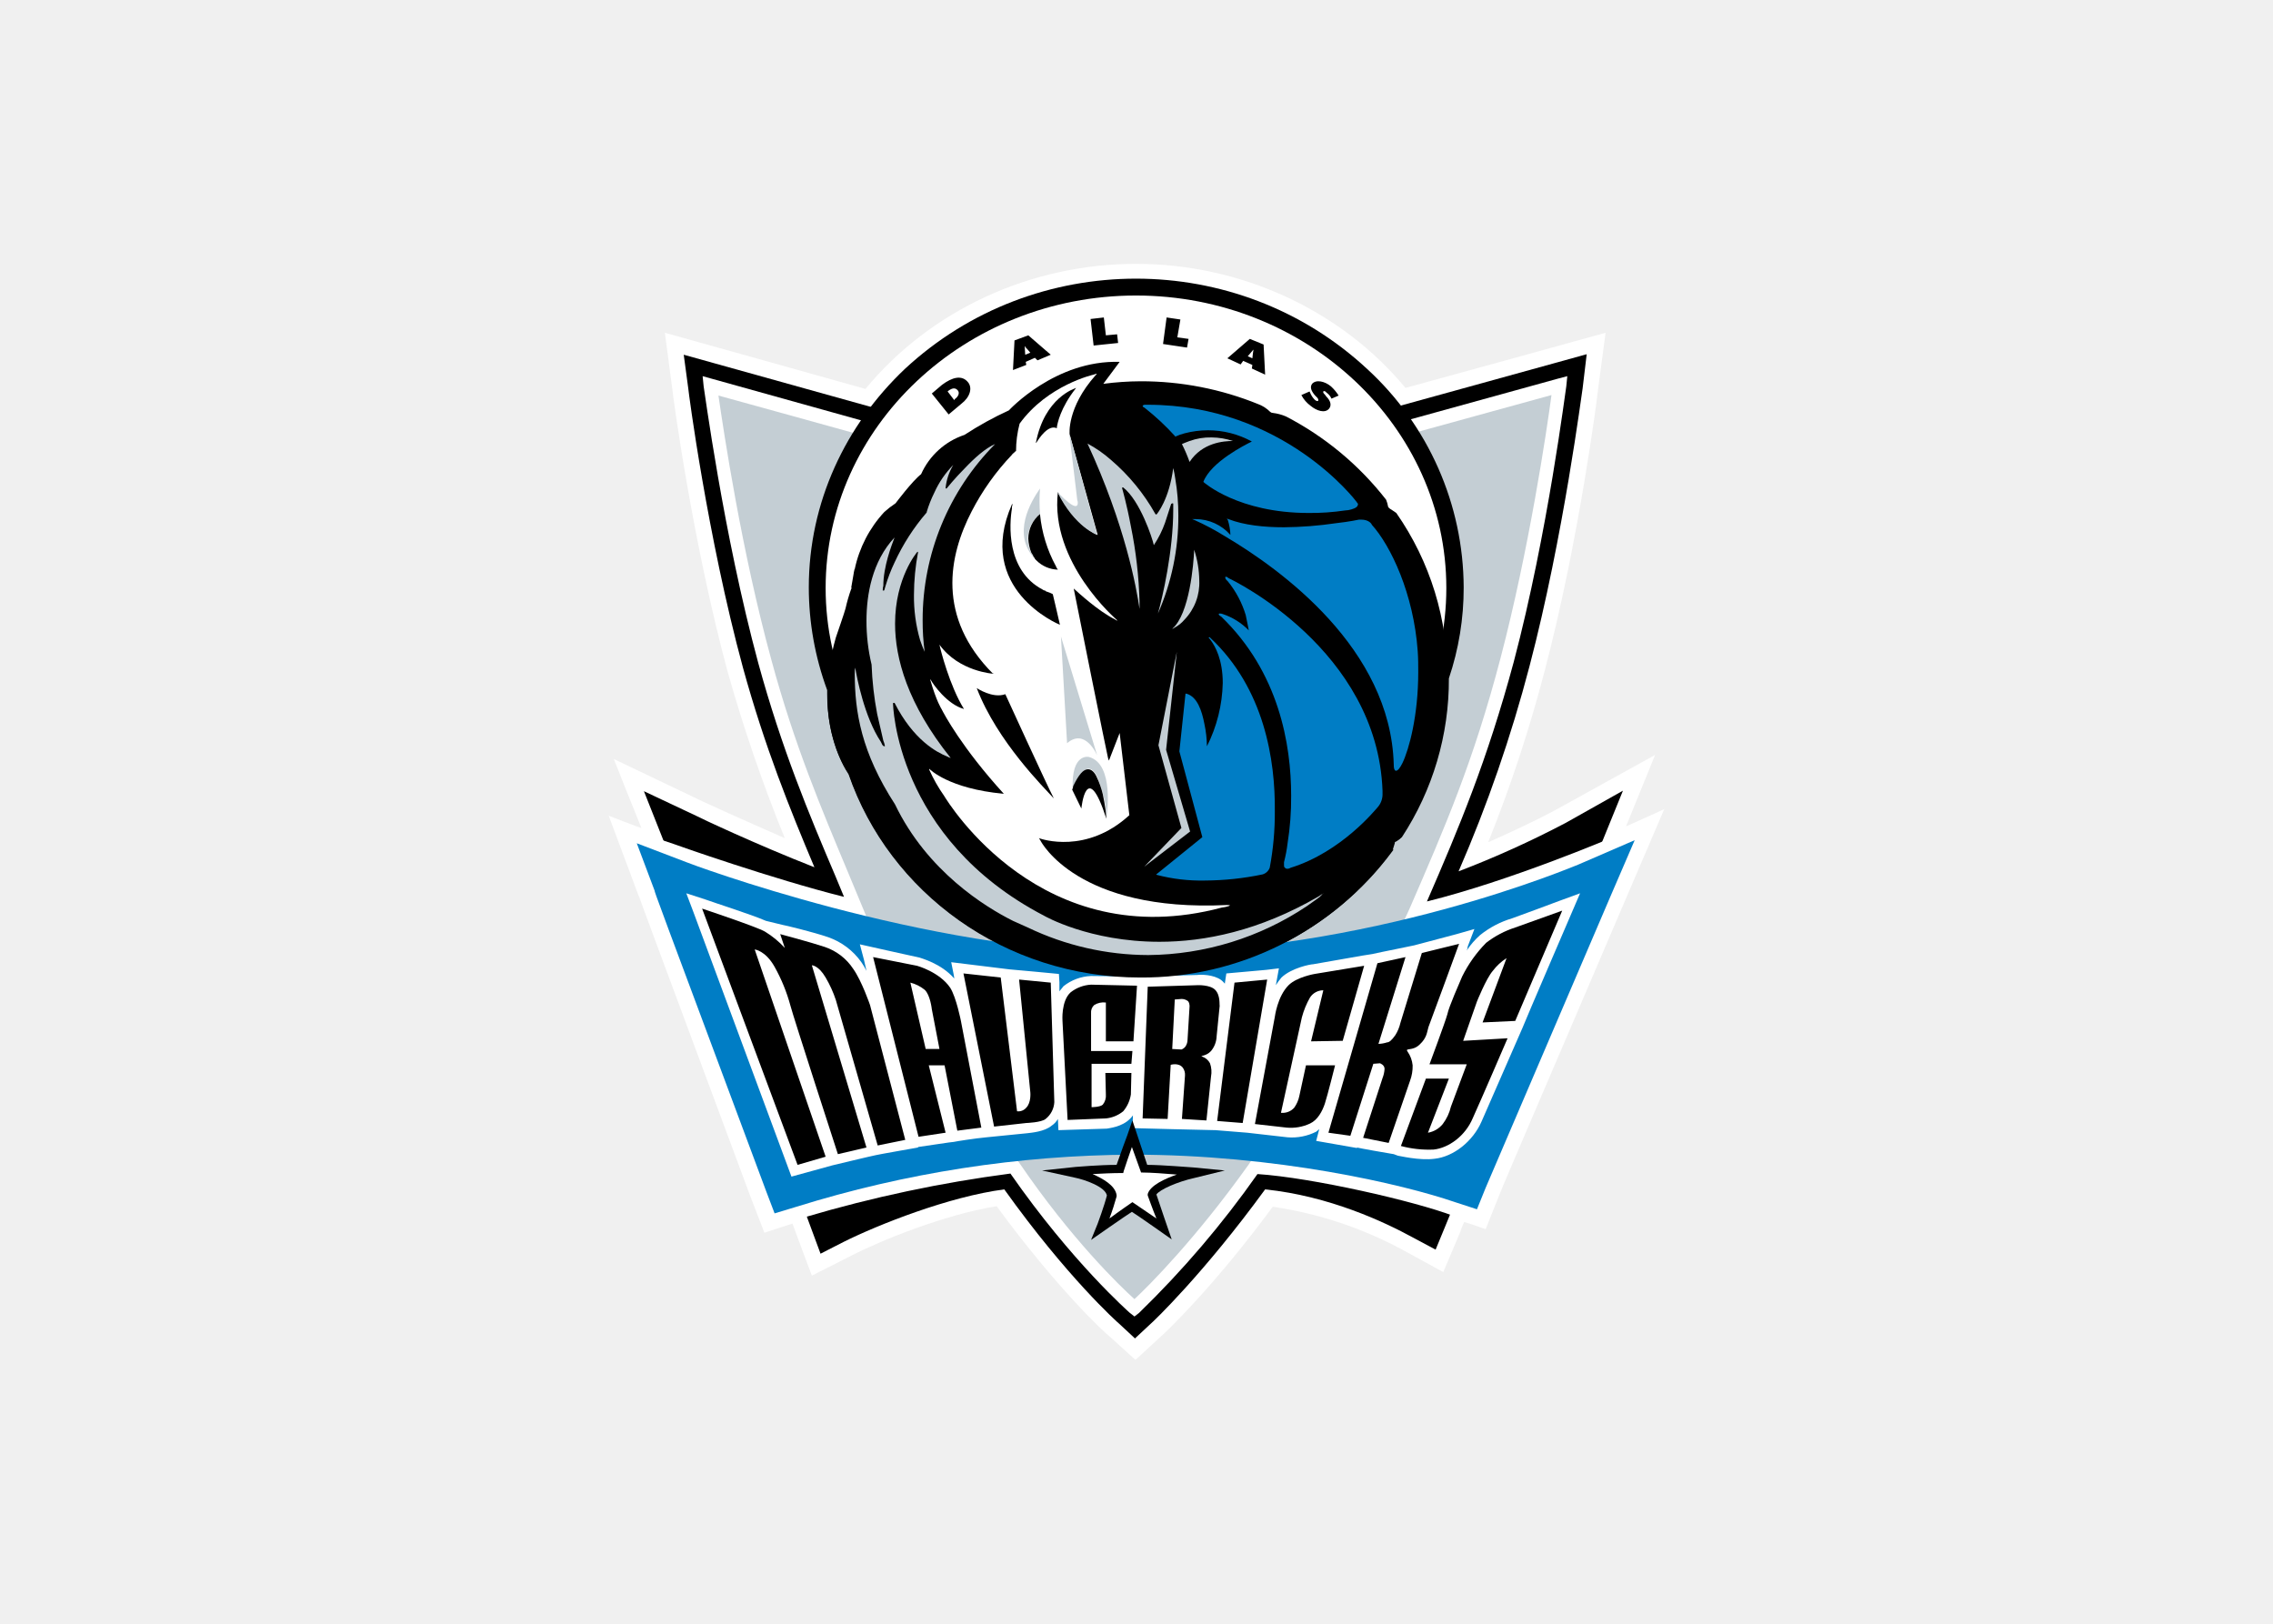
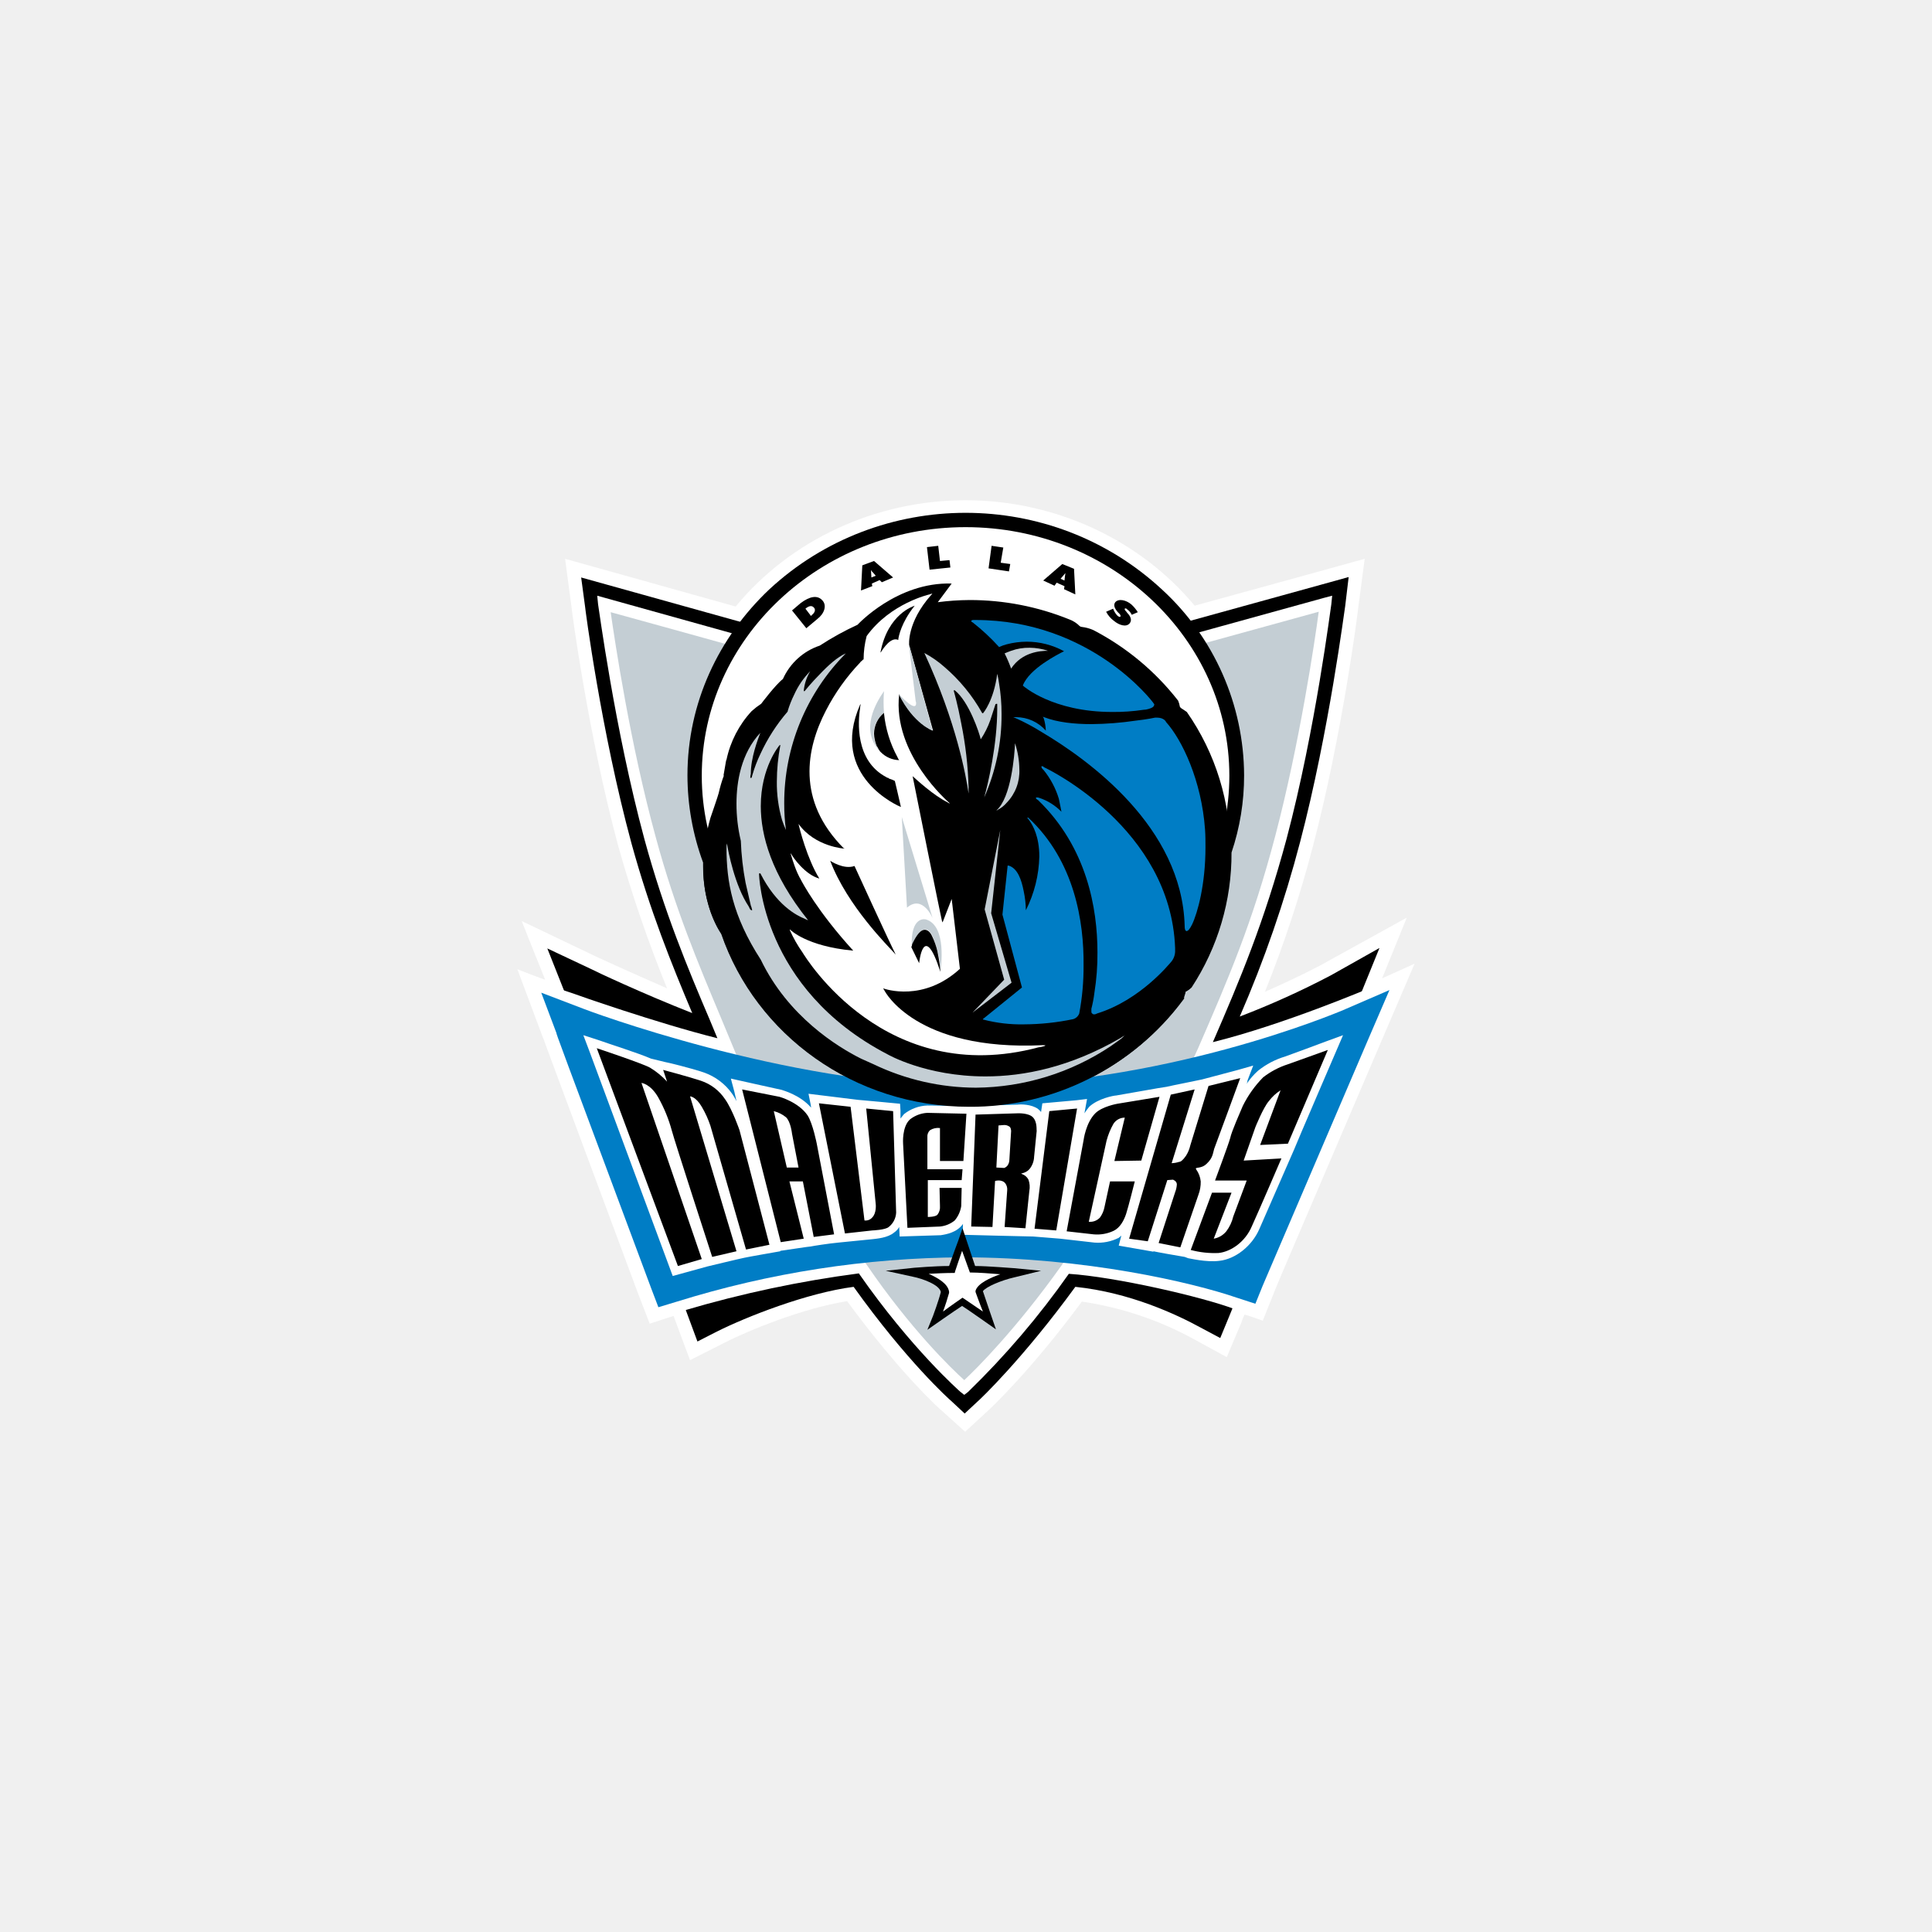
- <svg xmlns="http://www.w3.org/2000/svg" clip-rule="evenodd" fill-rule="evenodd" viewBox="0 0 560 400">
+ <svg xmlns="http://www.w3.org/2000/svg" width="150" height="150" clip-rule="evenodd" fill-rule="evenodd" viewBox="0 0 560 400">
  <path d="m400.6 203.584c1.509-3.647 7.168-17.606 7.168-17.606l-23.894 13.204c-.126.126-7.168 3.898-17.229 8.3 5.552-13.814 10.215-27.97 13.959-42.38 8.426-32.068 12.953-67.405 13.079-68.915l1.886-14.21s-45.021 12.45-49.297 13.582c-15.971-19.241-40.619-30.559-66.399-30.559-26.032 0-50.68 11.444-66.651 30.81-4.401-1.258-49.422-13.833-49.422-13.833l1.886 14.21c0 .503 4.779 36.721 13.582 69.292 3.923 13.919 8.625 27.606 14.085 40.997-10.689-4.653-19.744-8.803-19.995-8.929l-22.133-10.564s5.282 13.33 6.791 16.977c-.377 0-8.048-3.018-8.048-3.018l7.42 19.87v-.126c.503 1.509 3.647 9.935 27.541 74.196l3.395 8.803s5.282-1.761 6.917-2.264c1.258 3.521 4.779 12.827 4.779 12.827l9.683-4.904c7.294-3.773 23.139-10.186 35.841-12.198 15.217 20.75 27.038 31.565 27.666 31.942l6.539 5.911 6.414-5.911c.629-.503 12.576-11.695 27.415-31.816 11.422 1.678 22.453 5.383 32.571 10.941l9.432 5.156 4.15-9.809c.271-.862.608-1.704 1.006-2.515.755.126 5.282 1.761 5.282 1.761l3.521-8.803c.629-1.761 15.971-37.35 30.685-71.807l9.809-22.888c.126 0-9.432 4.276-9.432 4.276z" fill="#fff" />
  <path d="m385.76 202.703c-8.557 4.504-17.375 8.494-26.409 11.947 7.119-16.377 12.963-33.278 17.48-50.554 8.426-32.068 12.953-68.034 13.079-68.411l1.006-8.426-8.174 2.264s-100.731 27.792-103.623 28.672c-2.892-.755-110.666-30.81-110.666-30.81l1.132 8.426c0 .377 4.653 36.218 13.456 68.663 5.408 19.618 11.57 34.835 17.606 49.171-14.462-5.659-28.798-12.45-28.924-12.576l-13.079-6.162 5.282 13.33c12.827 32.068 19.366 49.674 27.666 72.058l10.564 28.547 5.659-2.892c8.551-4.276 26.032-11.192 39.613-12.953 15.468 21.63 27.792 32.697 28.421 33.2l3.773 3.521 3.773-3.521c.629-.503 13.079-12.324 28.295-33.2 15.845 1.635 29.427 8.048 36.344 11.821l5.659 3.018 2.389-5.785c6.288-15.217 37.35-91.676 37.727-92.431l6.036-14.839-14.085 7.923z" />
  <path d="m397.078 206.35c-.252.126-25.151 10.689-45.524 15.72 7.923-18.235 14.839-34.709 21.379-58.98 8.426-31.816 12.827-67.531 12.953-67.908l.252-2.515-2.389.629s-103.875 28.672-104.755 28.924c-.755-.252-105.887-29.553-105.887-29.553l.252 2.515c.126.377 4.779 36.092 13.456 68.16 5.785 21.127 12.45 37.098 18.989 52.44 0 0 1.132 2.767 2.138 5.156-17.606-4.401-41.5-12.827-41.751-12.953l-3.395-1.132 1.258 3.27c10.438 27.792 15.845 42.631 21.504 58.477l11.444 31.691 1.509-.503c16.503-4.88 33.364-8.454 50.428-10.689 15.217 21.882 29.301 34.206 29.427 34.331l1.132.88 1.132-.88c10.775-10.463 20.543-21.915 29.175-34.206 13.456.88 38.733 6.665 48.29 10.312l1.509.629.629-1.509c6.288-15.091 38.733-89.413 38.984-90.042l1.635-3.898-3.773 1.635z" fill="#fff" />
  <path d="m345.895 226.848 1.383-3.018c8.803-20.247 15.72-36.218 22.385-61.621 7.042-26.786 11.444-56.339 12.576-64.89-4.653 1.258-102.743 28.295-102.743 28.295l-.503.126s-97.21-27.038-101.988-28.295c1.258 8.677 5.659 38.23 13.079 65.268 5.659 20.876 12.324 36.595 18.738 51.937l4.653 11.192 37.098 59.86.629.88c12.701 18.612 24.648 30.182 28.295 33.451 3.521-3.27 15.091-14.839 28.169-33.2l.503-.755 37.727-59.231z" fill="#c4ced4" />
  <path d="m209.073 190.505c-1.006-1.383-5.282-8.174-5.282-19.492v-1.006c-2.986-8.093-4.519-16.65-4.527-25.277 0-21.001 9.054-39.991 23.642-53.824 31.939-29.683 81.996-29.683 113.935 0 15.074 13.836 23.697 33.363 23.768 53.824.017 7.61-1.216 15.173-3.647 22.385.067 13.889-3.957 27.493-11.57 39.11-.456.436-.963.815-1.509 1.132h-.126c-.126.126-.126.126-.126.377 0 0-.252.88-.503 1.635l.252-.126-.377.503c-14.501 19.571-37.515 31.079-61.872 30.936-33.577.126-61.998-21.001-72.058-50.177z" />
  <path d="m388.778 213.015c-.503.126-51.309 22.007-109.66 21.756-51.309-.252-109.534-22.133-110.037-22.385l-12.198-4.653 4.401 11.695c0 .377 0 .377 27.541 74.196l2.012 5.282 5.408-1.635c26.793-8.355 54.682-12.678 82.748-12.827 35.589 0 66.651 7.294 79.478 11.695l5.408 1.761 2.138-5.282c.88-2.012 18.863-44.015 30.81-71.933l5.911-13.707-13.959 6.036z" fill="#007dc5" />
  <path d="m389.281 220.058-5.156 1.886s-11.444 4.276-11.57 4.276c-2.886.854-5.577 2.264-7.923 4.15-1.246 1.113-2.345 2.381-3.27 3.773.141-.319.226-.659.252-1.006l1.635-4.276-4.401 1.258-10.438 2.767c-1.006.252-8.174 1.635-10.312 2.138l-2.389.377-12.198 2.138c-.629 0-5.282.88-7.797 3.27-.502.598-.963 1.228-1.383 1.886l.755-4.15-3.144.377-9.809.88-.377 2.515c-.261-.324-.556-.619-.88-.88-1.886-1.383-5.03-1.383-5.911-1.258l-14.462.377-11.695-.126c-2.473.095-4.852.977-6.791 2.515l-1.006 1.258v-2.264l-.126-2.012s-11.821-1.132-12.198-1.132l-14.336-1.761.629 3.144.126.88c-3.27-3.773-8.3-5.03-8.551-5.156-.126 0-14.713-3.27-14.713-3.27l1.006 3.773.629 2.767c-.364-.744-.784-1.459-1.258-2.138-2.019-2.853-4.876-5.006-8.174-6.162-3.647-1.258-10.941-3.018-11.192-3.018l-4.15-1.006c-3.773-1.635-12.198-4.276-14.965-5.282l-4.653-1.509 1.761 4.653 24.145 65.142s9.557-2.641 10.061-2.767c0 0 9.935-2.389 10.689-2.515.377-.126 10.438-1.886 10.438-1.886v-.126c2.767-.377 8.3-1.258 8.803-1.258.503-.126 5.282-.88 8.048-1.132l10.061-1.006c1.006-.126 4.276-.377 6.036-1.886.627-.416 1.144-.977 1.509-1.635l.126 2.767 11.947-.377c.503-.126 3.647-.377 5.659-2.389.282-.266.534-.561.755-.88l-.126 3.144s9.18.252 9.683.252l10.815.252 7.797.629 9.935 1.132c2.429.192 4.866-.287 7.042-1.383l.755-.629-.755 2.892 10.061 1.761v-.126c.377.126 7.42 1.383 9.054 1.635l1.006.377c.252 0 5.282 1.258 9.054.755 4.653-.503 9.432-4.276 11.57-9.18l10.061-23.013c.126-.503 14.21-33.2 14.21-33.2z" fill="#fff" />
  <path d="m299.869 276.145 6.288.503 6.036-35.338-8.048.755zm26.157-32.194-3.018 12.576 7.797-.126 5.282-18.486-12.198 2.012s-4.401.755-6.414 2.767c-2.767 2.767-3.395 7.797-3.395 7.797l-4.904 26.409 7.797.88c1.984.185 3.98-.161 5.785-1.006 1.886-.88 3.018-3.018 3.647-4.904s2.515-9.432 2.515-9.432h-7.168l-1.635 7.545c-.213 1.042-.641 2.027-1.258 2.892-.824.92-2.041 1.389-3.27 1.258l5.156-23.516c.455-1.716 1.131-3.364 2.012-4.904.72-1.102 1.953-1.766 3.27-1.761zm13.582 13.205 6.665-21.379-6.917 1.509-12.073 41.751 5.408.755 5.659-17.732 1.635-.126s1.132.377 1.132 1.383c-.048.777-.218 1.541-.503 2.264l-4.779 14.713 6.288 1.258 5.282-15.342c.445-1.207.658-2.487.629-3.773-.121-1.221-.553-2.39-1.258-3.395-.704-1.005 1.258 0 3.018-1.761 1.761-1.635 1.761-3.018 2.138-4.276.503-1.258 7.545-20.498 7.545-20.498l-9.18 2.264-5.282 17.229c-.244 1.07-.67 2.091-1.258 3.018-.88 1.258-1.509 1.761-2.012 1.761-.691.228-1.411.355-2.138.377zm31.565-21.127-5.911 15.845 8.048-.377 11.57-27.163-11.57 4.15c-2.59.833-5.016 2.11-7.168 3.773-2.399 2.434-4.394 5.237-5.911 8.3-.629 1.509-3.27 7.42-3.647 9.306-.503 1.886-4.401 12.324-4.401 12.324h9.18l-3.898 10.438c-.369 1.549-1.053 3.005-2.012 4.276-.917 1.131-2.213 1.891-3.647 2.138l5.156-13.33h-5.659l-6.162 16.6c2.622.7 5.336.998 8.048.88 3.647-.377 7.797-3.27 9.683-7.797 2.012-4.401 8.551-19.618 8.551-19.618l-10.941.629 3.395-9.683s2.264-5.659 3.898-7.545c.936-1.241 2.087-2.306 3.395-3.144zm-198.193-12.199 23.516 63.13 6.917-2.012-17.48-51.057s2.641.252 4.904 4.276c1.685 3.014 2.995 6.224 3.898 9.557.629 2.515 11.695 36.595 11.695 36.595l7.042-1.635-13.456-44.895s1.635 0 3.395 3.018c1.033 1.749 1.877 3.604 2.515 5.533l10.312 35.841 6.791-1.383-8.677-33.2s-2.012-5.911-4.15-8.929c-1.673-2.542-4.154-4.449-7.042-5.408-3.395-1.132-10.941-3.144-10.941-3.144l1.132 3.395c-1.436-1.568-3.087-2.923-4.904-4.024-1.886-1.132-15.468-5.659-15.468-5.659zm55.082 34.583-3.773-16.348c1.288.324 2.49.924 3.521 1.761 1.383 1.258 1.761 4.779 1.761 4.779l1.886 9.809h-3.395zm7.797 20.121 5.911-.755-5.03-26.283s-1.132-5.785-2.641-8.174c-2.641-3.898-8.174-5.408-8.174-5.408l-10.815-2.138 11.192 44.266 6.665-1.006-4.15-16.6h3.898l3.144 16.097zm1.509-38.733 7.545 37.727 7.923-.88s3.773-.126 4.779-1.006c1.279-1.008 2.059-2.524 2.138-4.15l-.88-29.427-7.797-.755 2.767 27.792s.252 2.515-1.006 3.773c-.555.658-1.41.99-2.264.88l-4.024-32.948-9.18-1.006zm25.654 36.092 9.432-.377c1.568-.152 3.056-.765 4.276-1.761.999-1.183 1.652-2.62 1.886-4.15l.126-5.282h-6.414l.126 5.282c.082.904-.189 1.806-.755 2.515-.629.629-2.767.629-2.767.629v-10.689h9.809l.252-3.144h-10.186v-9.306c-.073-.75.205-1.494.755-2.012.86-.541 1.884-.764 2.892-.629v9.557h6.791l.88-13.707-11.318-.252c-1.831.096-3.588.755-5.03 1.886-2.389 2.138-2.012 7.042-2.012 7.042l1.258 24.397zm30.056-28.043-.503 8.3c-.006.582-.181 1.15-.503 1.635-.25.348-.602.611-1.006.755l-2.264-.126.629-12.198 1.635-.126c.488-.013.969.118 1.383.377.629.252.629 1.383.629 1.383zm6.288-4.024c-1.258-1.258-4.276-1.132-4.276-1.132l-12.324.377-1.258 32.445 6.162.126.755-13.33s2.012-.629 3.018.755c.378.552.556 1.219.503 1.886l-.755 10.689 6.036.377 1.132-10.815c.207-1.093.121-2.222-.252-3.27-.399-.764-1.073-1.349-1.886-1.635s.88 0 2.138-1.383c.855-1.027 1.342-2.311 1.383-3.647l.755-7.545c-.126 0 .252-2.515-1.132-3.898zm-5.282 46.404 7.671-1.886-7.797-.755c-.377 0-7.671-.629-11.318-.629l-3.647-10.941-1.258 3.647c-.126.252-1.761 4.779-2.641 7.294-4.276 0-9.935.503-10.061.503l-8.3.88 8.048 1.761c2.515.503 7.545 2.264 7.923 4.401-.629 2.515-2.264 6.917-2.264 6.917l-1.635 4.024s8.803-6.162 10.061-6.917c1.258.755 9.809 6.791 9.809 6.791s-3.521-10.186-3.773-11.067c.88-1.258 5.282-3.144 9.18-4.024z" />
  <path d="m282.766 294.128c.629-2.138 4.276-3.773 7.168-4.779-2.892-.252-6.539-.503-8.426-.503h-.377s-1.509-4.15-2.264-6.288c-.629 1.886-1.635 4.653-2.012 5.911l-.126.503h-.503c-2.012 0-4.904.126-7.042.252 2.515 1.132 5.533 2.767 5.911 5.156v.377c-.377 1.383-1.132 3.773-1.761 5.408 2.012-1.509 5.659-4.024 5.659-4.024s3.898 2.641 5.911 4.024c-.88-2.138-2.138-5.659-2.138-5.659v-.377zm-79.353-149.273c0-39.739 34.331-72.058 76.46-72.058 42.128 0 76.46 32.319 76.46 72.058 0 39.613-34.206 71.933-76.46 71.933-42.128 0-76.46-32.319-76.46-71.933z" fill="#fff" />
  <path d="m233.721 102.098 3.144-2.641c2.138-1.635 2.767-3.898 1.635-5.282-1.509-1.886-3.898-1.258-6.414.629l-2.515 2.138zm-.252-5.659.126-.126c1.006-.755 1.761-.88 2.389-.126.503.629.126 1.509-.755 2.138l-.126.252-1.635-2.138zm19.241-7.294 2.264-1.006.629.629 3.27-1.383-5.533-4.779-3.395 1.258-.377 7.294 3.27-1.258-.126-.755zm-.126-1.761-.126-2.012v-.126c.171.281.384.536.629.755l.755.88zm16.097-8.802 3.27-.377.503 4.401 2.767-.252.252 2.138-6.036.629-.755-6.539zm18.738-.378 3.395.503-.755 4.401 2.767.377-.377 2.138-5.911-.88.88-6.539zm18.863 10.69 2.264 1.006-.126.88 3.27 1.509-.377-7.42-3.395-1.383-5.533 4.779 3.27 1.509.629-.88zm1.132-1.132 1.383-1.635v.126l-.126.88-.126 1.132-1.132-.503zm15.217 8.677.126.252c.256.657.64 1.255 1.132 1.761.252.252.755.503.88.252.126-.252-.126-.629-.252-.755l-.503-.503c-.88-1.006-1.383-2.012-.755-2.892 1.006-1.132 3.144-.629 4.653.629.73.663 1.366 1.425 1.886 2.264l-1.761.755c-.268-.612-.704-1.135-1.258-1.509-.126-.252-.629-.503-.755-.252-.126.252.126.503.377.755l.377.503c1.006 1.006 1.383 2.138.629 3.018-1.006 1.132-3.018.503-4.527-.755-.946-.696-1.721-1.599-2.264-2.641l2.012-.88zm21.378 29.93c-.503-.377-1.509-1.006-1.509-1.006-.205-.125-.378-.298-.503-.503-.099-.605-.267-1.196-.503-1.761-6.642-8.529-15.051-15.523-24.648-20.498-1.042-.451-2.143-.747-3.27-.88-.233-.005-.457-.094-.629-.252-.82-.827-1.806-1.47-2.892-1.886-9.223-3.756-19.091-5.678-29.05-5.659-3.071.017-6.136.227-9.18.629l4.024-5.408c-15.845-.503-27.289 11.947-27.289 11.947-3.793 1.736-7.449 3.755-10.941 6.036-4.76 1.588-8.641 5.103-10.689 9.683-2.138 1.635-6.288 7.168-6.288 7.168-.973.646-1.897 1.359-2.767 2.138-3.661 3.949-6.182 8.817-7.294 14.085-.096.101-.143.239-.126.377-.126.377-.126.88-.252 1.383l-.503 2.892.126-.126c.006.137-.039.271-.126.377-.56 1.563-1.022 3.159-1.383 4.779-.126.629-2.389 7.168-2.389 7.168-5.659 19.87 1.886 31.816 3.144 33.703 10.061 29.175 38.481 50.051 71.807 50.051 24.363.17 47.389-11.343 61.872-30.936.272-.596.442-1.233.503-1.886.026-.255.165-.485.377-.629 1.006-.503 1.383-.88 1.383-1.006 7.611-11.617 11.637-25.221 11.57-39.11.18-14.6-4.219-28.897-12.576-40.871z" />
  <path d="m249.315 112.033c.126-.252.377-.377.503-.503l.377-.377h.126c.003-2.292.3-4.574.88-6.791 6.917-9.557 18.235-12.073 18.235-12.073 1.383-.503.503.126.503.126-7.168 8.048-6.414 14.588-6.414 14.588l6.917 24.774s-5.533-2.012-9.809-10.564c-2.012 17.354 14.462 31.439 14.462 31.439.629.629-.503-.126-.503-.126-4.024-2.012-8.803-6.414-10.061-7.545.252 1.383 8.3 41.374 8.426 41.625.045.263.13.518.252.755l2.641-6.791 2.389 20.247c-10.564 9.683-21.63 5.911-22.259 5.659.137.202.263.412.377.629s9.054 17.606 45.901 15.845c0 0 .88 0 .755.126-.096.009-.187.054-.252.126-.572.185-1.162.312-1.761.377-44.392 11.821-67.405-25.906-68.411-27.541-1.417-2.017-2.638-4.165-3.647-6.414 0-.126 0-.377.126-.126 0 0 4.653 4.779 18.109 6.036h.126c-10.312-11.318-14.713-19.618-15.342-20.876 0 0-1.258-1.886-2.767-7.168 0 0 .126-.252.126 0 .503 1.006 4.024 6.036 8.174 7.168-3.521-5.659-5.785-14.588-6.036-15.845 4.779 6.665 13.33 7.168 13.33 7.168v-.003c0-.067-.056-.123-.124-.123h-.002v.126c-13.959-13.959-10.941-29.05-5.282-39.991 2.628-5.104 5.973-9.804 9.935-13.959z" fill="#fff" />
  <path d="m291.066 203.961-9.18 9.557 11.318-8.677-5.911-20.121 2.641-24.145-4.527 23.013zm-2.264-49.045c.189-.031.365-.119.503-.252.961-.501 1.815-1.184 2.515-2.012 2.494-2.588 3.814-6.093 3.647-9.683-.038-2.564-.461-5.108-1.258-7.545-.126 3.395-1.132 15.845-5.408 19.492zm4.276-41.123c3.144-4.779 8.426-5.156 10.689-5.156-1.704-.568-3.486-.866-5.282-.88-1.841-.039-3.674.26-5.408.88-1.006.377-1.635.629-1.886.755.72 1.426 1.35 2.897 1.886 4.401zm-8.049 12.828.126-.126zm3.898-2.641h.003c.067 0 .123.056.123.123v1.386c0 10.312-2.641 21.63-3.773 25.654 3.352-7.606 5.066-15.834 5.03-24.145.008-3.034-.244-6.064-.755-9.054-.121-.889-.288-1.77-.503-2.641-1.006 7.797-4.024 11.318-4.024 11.318l-.126.126c-.126 0-.126 0-.252-.126-2.834-5.053-6.537-9.566-10.941-13.33-1.766-1.56-3.708-2.911-5.785-4.024 9.306 20.121 12.073 35.589 12.827 40.745v-1.761c-.172-6.254-.887-12.481-2.138-18.612-1.006-5.408-2.138-9.306-2.138-9.306v-.252h.252c4.15 3.27 7.168 12.45 7.545 14.21 1.149-1.722 2.078-3.581 2.767-5.533.755-2.389 1.509-4.653 1.509-4.653l.377-.126zm-78.345 41.877c0 9.557 1.635 19.492 9.935 32.319 7.923 16.474 22.259 25.277 29.05 28.672 2.264 1.006 3.647 1.635 3.647 1.635 9.264 4.444 19.404 6.765 29.679 6.791 13.935-.118 27.533-4.316 39.11-12.073 2.012-1.383 3.144-2.264 3.144-2.264l.88-.88c0 .126-.252.252-.377.252l-.755.503c-14.713 8.551-28.169 11.192-39.236 11.192-17.354 0-28.421-6.414-28.421-6.414-36.721-19.115-37.224-52.315-37.224-52.315v-.003c0-.067.056-.123.123-.123h.255c4.653 9.18 10.438 12.198 12.953 13.204.28.156.574.283.88.377-10.689-13.33-13.707-24.648-13.707-33.074 0-11.318 5.408-17.606 5.408-17.606l.126-.126h.002c.068 0 .124.056.124.124v.002c-.657 3.44-.993 6.935-1.006 10.438-.05 3.784.458 7.556 1.509 11.192.324.984.701 1.95 1.132 2.892-.347-2.584-.516-5.19-.503-7.797-.018-16.248 6.407-31.858 17.857-43.386-2.389 1.006-5.156 3.521-7.42 5.911-2.515 2.515-4.527 5.03-4.527 5.03h-.126c-.126 0-.126 0-.126-.126.203-2.003.848-3.935 1.886-5.659-1.942 1.969-3.518 4.268-4.653 6.791-.765 1.535-1.396 3.134-1.886 4.779v.126c-3.207 3.716-5.874 7.865-7.923 12.324-.912 1.906-1.668 3.883-2.264 5.911l-.252.88s0 .126-.252.126-.126-.126-.126-.252v-.126c.006-.256.049-.51.126-.755 0-4.779 2.012-9.935 2.767-11.947-5.533 5.911-6.917 14.085-6.917 20.498-.012 3.642.41 7.273 1.258 10.815.15 4.095.612 8.173 1.383 12.198.88 3.773 1.509 6.539 1.509 6.539.176.402.303.825.377 1.258v.126h-.126c-.252 0-.252-.126-.377-.252-.126 0-.126-.126-.252-.377l-.252-.503c-4.024-6.036-5.911-15.845-6.288-18.235-.104.454-.147.919-.126 1.383z" fill="#c4ced4" />
  <path d="m334.2 123.602s-17.857-23.894-51.434-23.894h-.755c-.197.004-.381.096-.503.252 0 .252.252.377.503.503 2.708 2.132 5.233 4.487 7.545 7.042v.126l.126-.126c.689-.314 1.404-.567 2.138-.755 1.888-.495 3.832-.748 5.785-.755 3.78.002 7.498.954 10.815 2.767-1.761.88-10.061 5.03-11.947 9.935l.126.126s8.426 7.545 25.78 7.545c3.03.028 6.057-.182 9.054-.629.512-.012 1.021-.096 1.509-.252.755-.252 1.635-.503 1.635-1.383-.148-.15-.275-.32-.377-.503zm-36.092 33.452c-.126-.126-.252-.126-.252 0-.126 0-.126.126 0 .126.185.194.354.405.503.629 1.006 1.383 2.892 4.653 2.892 10.438-.121 5.423-1.452 10.752-3.898 15.594-.025-1.861-.236-3.714-.629-5.533-.629-3.27-1.761-6.665-4.401-7.42h-.252l-1.509 14.21 5.659 21.127-11.192 9.054c-.126 0-.126 0-.126.126v.002c0 .068.056.124.124.124h.002c3.858 1.004 7.836 1.47 11.821 1.383 4.776-.024 9.537-.529 14.21-1.509.81-.238 1.463-.845 1.761-1.635.869-4.602 1.29-9.277 1.258-13.959.126-12.45-2.515-30.182-15.971-42.757zm18.486 56.716c-.252-.126-.252-.377-.252-.755v-.629c.397-1.53.692-3.084.88-4.653.618-3.867.913-7.779.88-11.695 0-12.701-3.018-30.433-17.229-44.14-.068-.068-.156-.112-.252-.126l-.377-.377c.014-.095.058-.183.126-.252h.252c.216.001.43.044.629.126 2.429.808 4.629 2.188 6.414 4.024-.126-.629-.377-2.012-.755-3.773-.914-3.027-2.408-5.846-4.401-8.3l-.377-.377c-.126-.252-.252-.252-.252-.503v-.252h.252c.126 0 .252.126.629.377.88.377 36.595 17.606 37.853 52.315v.629c.066 1.294-.387 2.562-1.258 3.521-.377.377-8.803 10.941-21.379 14.839-.226.147-.486.233-.755.252-.126 0-.503 0-.629-.252zm26.786-25.403c-.755-28.672-27.918-48.165-41.5-56.213-2.42-1.513-4.94-2.859-7.545-4.024l-.629-.252h.88c3.276.014 6.393 1.435 8.551 3.898-.041-1.239-.253-2.466-.629-3.647l-.252-.377.377.126c3.898 1.509 8.803 2.012 13.707 2.012 4.294-.04 8.58-.376 12.827-1.006 3.395-.377 5.659-.88 5.659-.88h.503c2.012 0 2.641 1.132 2.641 1.258 4.653 5.156 10.312 16.977 11.318 31.188.126 1.761.126 3.521.126 5.156 0 10.689-2.264 18.989-3.898 22.385-.629 1.258-1.132 1.886-1.635 1.886-.377-.126-.503-.629-.503-1.509z" fill="#007dc5" />
  <path d="m265.034 95.685.126-.126c-.377.126-7.797 2.389-9.935 13.456 0 0 0 .252.126 0 .629-1.006 2.892-4.527 5.03-3.521v-.252c.126-.88.88-4.779 4.653-9.557zm-5.533 100.73c-1.635-3.144-11.821-25.403-11.821-25.403-3.144 1.132-7.042-1.509-7.042-1.509 5.03 13.204 16.851 24.774 18.738 26.912.252.377.252.252.252.252-.126 0-.126-.252-.126-.252zm-10.186-72.184c-9.18 20.876 11.444 29.553 11.821 29.679l-1.132-4.904-.629-2.641c-.479-.263-.985-.474-1.509-.629-.126 0-.252-.126-.377-.252-.233-.005-.457-.094-.629-.252-9.054-4.779-8.174-16.223-7.545-19.995v-.377c.085-.242.128-.498.126-.755z" />
  <path d="m262.896 183.085-1.509-26.283 8.929 29.301s-2.892-6.917-7.42-3.018zm7.42-51.308-6.791-24.774v.503l1.886 15.72c.086.198.129.413.126.629 0 .88-.503 2.012-4.779-2.389-.126-.252-.252-.252-.252-.252 4.276 8.677 9.809 10.564 9.809 10.564zm-16.223 4.527c-.573-1.131-.874-2.38-.88-3.647.048-2.298 1.107-4.462 2.892-5.911l.126-.126c-.163-2.093-.163-4.195 0-6.288-2.264 3.27-7.042 11.192-1.258 17.354-.126-.126-.252-.252-.252-.377-.226-.325-.437-.66-.629-1.006z" fill="#c4ced4" />
  <path d="m260.13 139.448c-2.135-3.931-3.459-8.25-3.898-12.701v-.126c-1.808 1.485-2.868 3.697-2.892 6.036.046 1.208.301 2.4.755 3.521.263.345.475.726.629 1.132.126 0 .252.252.252.377l.377.377c1.401 1.408 3.296 2.221 5.282 2.264-.22-.26-.391-.559-.503-.88z" />
  <path d="m268.304 186.481s-4.401-1.132-4.024 7.923c.026-.267.112-.525.252-.755 1.258-3.018 2.515-4.15 3.647-4.276.88 0 1.635.88 2.138 2.012.555 1.35 1.018 2.737 1.383 4.15.359 1.19.612 2.411.755 3.647.115.791.157 1.591.126 2.389v.126c.126-1.006 2.012-13.456-4.276-15.217z" fill="#c4ced4" />
  <path d="m272.579 201.697c-.126-1.132-.126-1.886-.252-2.515-.126-1.006-.377-2.264-.629-3.521-.35-1.474-.856-2.908-1.509-4.276-.503-1.132-1.258-1.886-2.138-1.886-1.132 0-2.264 1.258-3.647 4.15-.025.307-.11.607-.252.88l2.264 4.653s1.258-12.701 6.162 2.515z" />
</svg>
